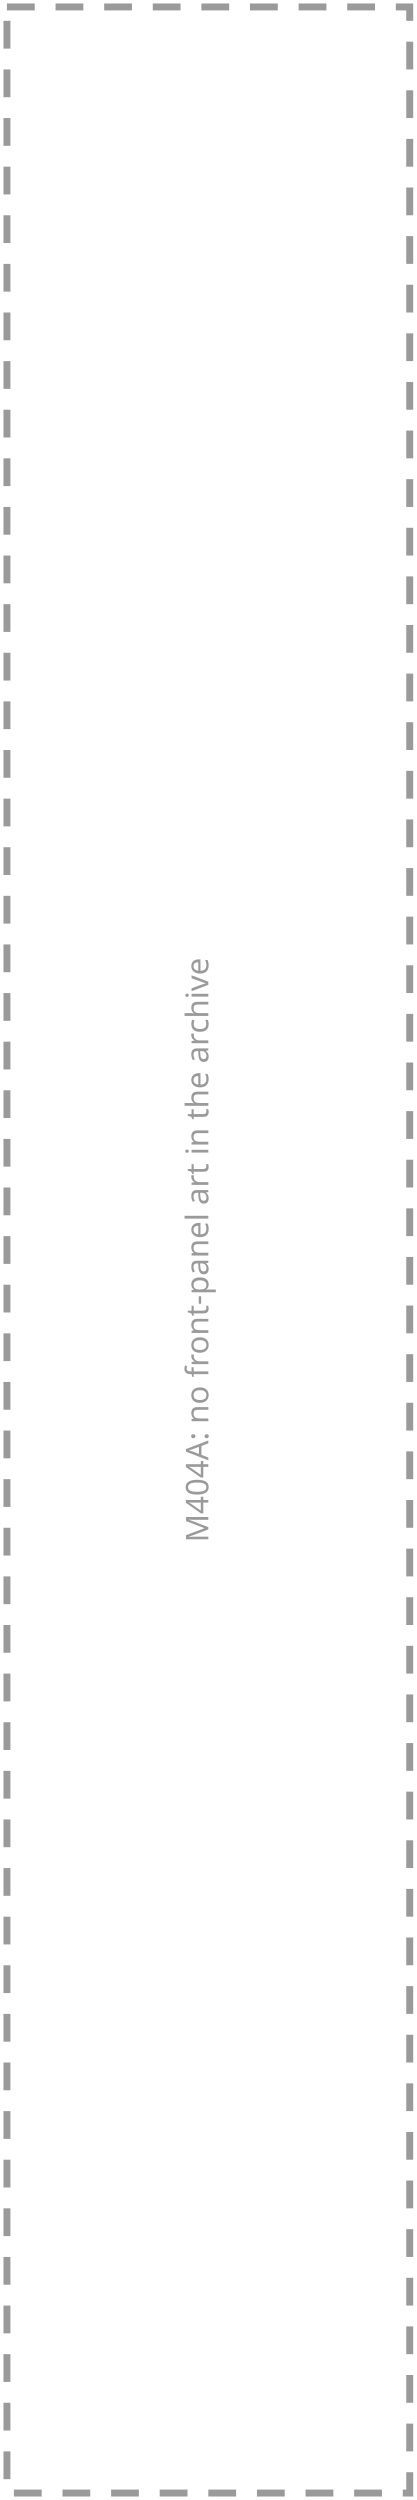
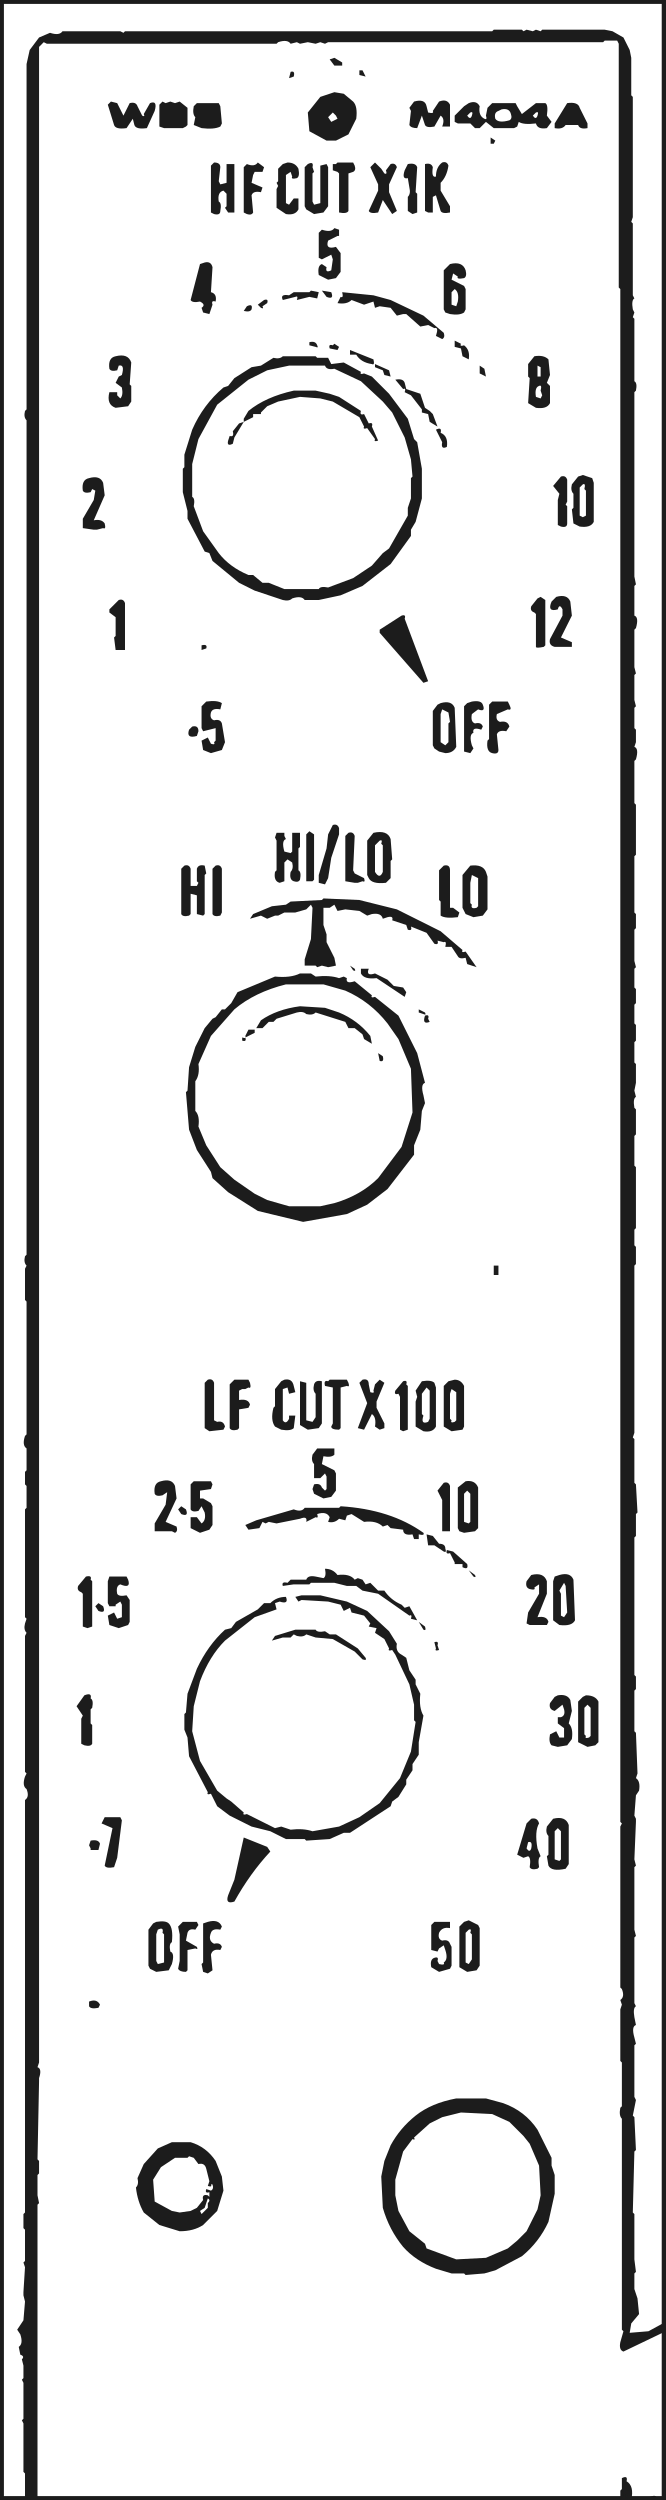
- <svg xmlns="http://www.w3.org/2000/svg" viewBox="0 0 120 720" data-from="none" data-kind="none">
-   <rect class="outline" x="2" y="2" width="116" height="716" fill="none" stroke="#9a9a9a" stroke-width="2" stroke-dasharray="8 6" />
-   <text x="60.0" y="360.0" fill="#9a9a9a" font-family="sans-serif" font-size="9" text-anchor="middle" transform="rotate(-90 60.0 360.0)">M404A: no front-panel art in the archive</text>
+ <svg xmlns="http://www.w3.org/2000/svg" viewBox="0 0 426 1600" data-from="Modules/FILTERS/M404A/PHOTOS/1968 - M404A - wbsps - module - m404a - HP LP filter.jpg" data-kind="photo">
+   <rect class="outline" x="1" y="1" width="424" height="1598" fill="none" stroke="#1c1c1c" stroke-width="3" />
+   <path class="line" fill="#1c1c1c" d="M316 19L334 19L335 20L337 19L341 20L343 19L346 20L347 19L387 19L392 20L399 24L403 32L404 37L404 61L405 62L405 139L404 142L405 143L405 189L406 191Q404 192 405 198L406 200L405 203L406 204L406 244Q408 245 407 250L406 251L406 369L407 374L406 375L406 394Q409 395 407 402L406 403L406 427L407 431L406 432L406 448L407 452L406 453L406 466L407 467L407 475L406 478Q409 479 407 486L406 487L406 514L407 515L407 547L406 548L406 584L407 585L407 594L406 595L406 615L407 619L406 620L406 632L407 633L407 642L406 643L406 655L407 656L407 666L406 667L406 680L407 681L407 693L406 698L407 702Q405 703 406 709L407 710L407 726L406 727L406 746L407 747L407 786L406 787L406 797L407 798L407 809L406 810L406 917L405 920L406 921L406 949L407 950L408 968L407 969L407 983L406 984L406 1072L407 1073L407 1081L406 1082L406 1108L407 1109L408 1135L407 1138Q410 1140 409 1146L407 1149L406 1162L407 1164L407 1166L406 1190L407 1194L406 1195L406 1235L407 1239L406 1240L406 1282L407 1284Q405 1285 406 1291L407 1296Q404 1297 406 1304L407 1308L406 1309L406 1342L407 1344L405 1354L406 1355L407 1376L406 1377L405 1416L406 1417L406 1444L406 1446L407 1454L406 1455L406 1465L408 1471L409 1481L404 1487L403 1493L415 1492L426 1486L426 1491L424 1493L399 1505Q396 1504 397 1499L399 1492L398 1491L398 1356Q396 1354 397 1349L398 1348L398 1320L397 1319L397 1286L398 1283L397 1280Q400 1278 398 1273L397 1272L397 1169L398 1167L397 1166L397 185L396 184L396 28L395 26L387 26L386 27L210 27L208 28L205 27L202 28L197 27L192 28L190 27L186 28Q184 25 178 27L177 28L30 28L28 27L25 30L25 1320L24 1323Q27 1324 25 1330L25 1332L24 1382L25 1383L25 1391L24 1392L24 1405L25 1410L24 1411L24 1600L16 1600L16 1583L15 1582L15 1551L14 1549L15 1548L15 1525L14 1523L15 1522L15 1514L14 1510Q16 1508 13 1507L12 1502Q15 1500 13 1494L11 1491L15 1485L16 1473L15 1469L15 1467L16 1451L15 1448L16 1447L16 1427L15 1426L15 1417L16 1416L16 1152Q19 1150 17 1145Q14 1143 16 1137L17 1135L16 1134L16 1047L17 1045Q15 1043 16 1039L17 1036L16 1035L16 966L17 965L17 951L16 950L16 942L17 941L17 927Q14 925 16 919L17 918L17 833L16 832L16 812L17 810Q15 808 16 804L17 803L17 269Q15 267 16 263L17 262L17 41L19 32L25 24L32 21Q38 23 40 20L77 20L79 21L80 20L315 20L316 19ZM214 37L219 40L219 42L214 42L211 38L214 37ZM230 45L232 45L234 49L230 48L230 45ZM186 46Q189 45 188 49L185 50L186 46ZM214 59L220 60L226 65Q229 68 228 76L223 86L215 90L209 90L198 84L197 72L205 62L214 59ZM213 72L210 75L212 78L216 76L215 74L213 72ZM71 65L75 66L79 74L83 66Q87 65 88 68L91 74Q93 75 92 73L96 66Q101 64 99 71L94 82Q87 83 86 80L85 76L81 82Q74 83 73 80L69 67L71 65ZM104 65L106 66L109 65L112 66L115 65L120 69L120 80L119 81L117 82L105 82L102 81L102 67L104 65ZM265 65Q272 63 273 68L274 72Q278 73 277 71L281 65Q286 63 288 67L288 81L283 81Q285 76 282 74L278 81Q273 82 272 80L270 74L267 82Q263 82 262 80L263 71L262 69L265 65ZM126 66L140 66L141 68L142 79L141 81Q137 83 129 82L124 80L125 75Q123 73 124 68L126 66ZM300 66Q305 64 307 68Q306 74 310 76Q312 77 311 74L312 69L315 66L330 66L331 68L334 73L343 66L349 66Q351 67 350 74L353 78L350 82Q344 83 343 79Q335 80 332 78L331 81L329 82L316 82L311 78L307 82L304 82L301 79L293 79L291 78L291 74L297 68L300 66ZM321 70L319 71Q316 72 317 76Q319 79 326 77Q328 76 327 73Q326 69 321 70ZM301 72L299 74Q301 77 302 74Q303 71 301 72ZM343 72L341 74Q343 77 344 74Q345 71 343 72ZM363 66Q370 65 371 69L376 79L376 82Q371 83 370 80L362 80Q360 83 355 82L355 79L363 66ZM314 88L317 90L316 92L314 92L314 88ZM137 104Q141 104 141 107L140 116L141 118L145 117L145 105L150 105L150 136Q150 136 146 136L144 133L145 132L145 124L143 122Q139 123 140 129Q142 130 141 135Q141 138 137 137L135 136L135 106L137 104ZM165 104L169 107L168 110L163 110L162 112L161 117L168 120L167 123Q162 122 161 125L162 136Q161 138 158 137L156 136L156 107L158 105Q163 107 165 104ZM184 104Q189 104 191 108Q192 113 190 114Q186 115 187 113L186 110L183 112L183 130L185 131L188 127L191 127L191 134Q189 138 183 137L177 133L177 121L178 119L177 117L178 116L178 108L181 105L184 104ZM216 104L226 104L227 106Q228 109 226 110L223 111L223 135Q222 137 217 136L217 111L216 110L213 109L213 105L215 105L216 104ZM240 104L244 108L246 111Q248 112 247 109L250 105Q253 104 254 107L249 118L249 123L254 135L251 137L245 128L242 136Q237 137 236 135L242 122L242 118L237 107L240 104ZM283 104Q286 103 287 106Q286 113 282 117L282 122L288 132L288 136Q283 137 282 135L279 125L277 126L277 136L274 136L272 135L272 105Q276 104 277 107Q276 114 279 113Q279 107 283 104ZM197 105Q201 103 200 107L201 110L200 111L200 129L201 131L205 130L205 106L209 105L210 107L210 132L207 136L201 137L196 134L195 132L195 107L197 105ZM261 105Q266 104 267 107L266 123L267 124L267 136L264 137L261 135L261 126Q263 124 262 120L261 114Q257 115 259 109L261 105ZM214 146L217 147L217 151L216 151L210 154Q208 160 215 158L218 162L218 174L215 178L210 179L204 176Q203 170 206 169L209 171Q208 175 212 173L213 166L212 163L206 166L204 165L204 149L206 147Q212 149 214 146ZM131 168Q135 167 136 171L135 187Q139 188 138 193Q135 192 136 195L134 201L130 200L129 197Q132 195 128 193Q123 194 122 192L128 169L131 168ZM288 169Q296 167 298 173Q299 177 297 178Q292 179 293 177L290 175L289 179L297 183L298 185L298 198L297 200Q294 202 288 201L285 200L284 198L284 173L288 169ZM291 185L289 187L289 195L292 196L293 193Q294 187 291 185ZM199 186L204 187L203 191L198 190L190 192Q191 189 189 190L181 192Q179 188 185 189L188 187L198 187L199 186ZM206 186L212 187Q214 192 209 190L206 186ZM219 187L239 189L250 192L271 202L284 213Q285 216 283 217L279 215Q281 209 278 210L274 208L269 209L260 201L258 201L254 202L250 197L243 196L240 197L239 193L233 195L225 192Q222 195 216 194L218 190Q220 191 219 187ZM169 192Q172 191 171 194L168 196Q169 198 167 197L165 195L169 192ZM158 196Q162 194 161 198Q160 200 156 199L158 196ZM291 218L295 220Q294 222 297 221Q301 224 300 230L296 228L295 223L291 222L291 218ZM198 219Q202 218 203 221Q204 223 202 222L198 221L198 219ZM214 220L217 222L216 224L211 223Q210 220 213 221L214 220ZM224 224L239 230Q240 234 238 233Q231 232 228 227L224 227L224 224ZM74 228Q82 226 84 232L83 246L84 247L84 257L82 260L74 261Q68 259 70 251L75 251L75 253L77 255Q79 253 78 248L74 245L76 241L78 240Q80 233 76 234L75 237Q71 238 70 236Q69 229 74 228ZM181 228L202 228L203 229L210 229L212 233L220 232L231 238Q230 240 233 239L238 241L249 252L261 268L265 281L267 283L270 300L270 319L266 334L263 339L263 343L250 361L232 375L218 381L204 384L195 384Q193 381 187 383Q185 385 181 384L163 378L153 373L136 359L134 354L131 353L120 332L120 327L117 315L117 300L118 299L118 291L123 275Q130 259 143 248L146 247L150 242L161 235L167 234L175 229Q179 230 181 228ZM185 234L171 237L159 243L139 259L127 281L123 297L123 318Q125 319 124 324L130 340L140 354Q147 363 159 368L162 368L168 373L172 373L182 377L204 377Q205 375 210 376L226 370L238 362L245 354L249 351L261 330L261 325L263 319L263 306L264 305L263 294L259 280L251 264L245 257L231 244L214 236Q209 237 208 234L185 234ZM342 228Q348 227 351 230L352 240L350 245L352 247L352 258Q350 262 343 261L338 258L339 242L338 241L338 233L342 228ZM344 234L344 241L346 241L346 235L344 234ZM345 247Q342 248 343 254L346 255L347 253L346 250Q347 246 345 247ZM240 233L249 237L250 241L246 240L245 237L240 235L240 233ZM307 234L310 236L311 241L307 239L307 234ZM253 243Q258 242 259 245L260 249L269 252L272 261L275 263L277 265L280 273L275 270L274 265L270 264L270 262L263 253L259 251Q260 248 258 249L253 243ZM188 250L202 250L211 252L217 254L231 263Q230 266 233 265L236 271Q239 270 238 273L242 282Q239 283 240 281L235 274Q232 275 233 273L230 267L213 257L205 255L192 254L178 257L171 260L167 264L167 265L162 265L162 267L156 270L150 280L149 284Q145 286 146 282L147 279Q150 280 149 276L153 271L156 270L156 268L159 263Q170 254 188 250ZM279 275Q283 273 282 277Q287 279 286 286Q282 288 283 283L279 275ZM373 304L379 306L380 309L380 334Q378 338 371 337L367 335L366 326L367 325L367 316Q365 314 366 310L370 305L373 304ZM373 310L371 312L371 330L373 331L375 330L375 314L374 313Q375 309 373 310ZM359 305Q362 304 363 307L363 321L362 323L363 324L363 335Q363 338 359 337L357 336L357 320L358 316L354 311L359 305ZM57 306Q64 304 66 309L67 317L60 333Q65 332 67 335Q68 339 66 338L62 339L60 339L53 338L53 332L60 320L61 314L59 313L58 315Q54 316 53 314Q52 307 57 306ZM346 382L349 384L349 413L348 414Q343 415 343 414L343 393L342 392Q339 391 340 388L344 383L346 382ZM356 382Q363 380 365 385L366 394L359 408L366 411L366 414L355 414Q351 413 352 409L360 394L360 390Q358 386 357 390Q350 392 353 385L356 382ZM76 384Q79 383 80 386L80 416L80 416L74 416L73 408L74 407L74 395L70 392L70 390L76 384ZM257 394Q260 393 259 396L274 436L271 437L243 405L243 403L257 394ZM129 413Q133 412 132 415L129 416L129 413ZM132 449Q139 448 142 450L141 454Q136 453 135 456Q134 460 137 461Q141 460 142 463L144 475L142 480L135 482L130 480L129 474L133 472L135 476Q138 477 137 475L138 474L138 466L130 468L129 466L129 452L132 449ZM302 449Q308 448 309 451Q311 456 306 454L302 457Q301 462 304 463Q308 462 309 465L308 467Q302 465 303 469Q300 470 302 477L303 479L301 482L297 481L297 452L299 450L302 449ZM315 449L325 449L326 451Q328 455 325 454L318 457Q317 461 320 462Q325 461 326 465L324 468Q319 467 318 470L319 480Q319 483 315 482Q311 481 312 474L313 473L313 451L315 449ZM282 450Q289 448 291 453L292 478Q290 482 285 482L281 481L278 479L277 477L277 455L280 451L282 450ZM283 454L282 457L282 475L285 477L287 475L287 463L288 462L287 456L283 454ZM123 465Q127 464 127 468L126 471Q119 473 121 467L123 465ZM213 528Q216 527 217 530L217 534L212 549L210 562L208 566L204 565L204 560L209 543L210 534L213 528ZM198 532L201 534L201 563L200 564L196 564L196 534L198 532ZM177 533L182 533L182 535L183 537Q180 538 182 545L186 546L187 545L187 533L192 533L192 542L191 543L191 557Q193 558 192 563Q191 565 188 564Q185 563 186 558Q188 556 187 552L184 550L182 552L182 564L179 565Q175 564 176 558L177 557L177 538L176 536L177 533ZM223 533Q226 532 227 535L226 557L227 559L233 562Q234 565 232 564L229 565L227 565L221 564L221 535L223 533ZM239 533Q248 531 250 537L251 550L250 551L250 562L247 565Q238 566 236 562L235 560L235 538L239 533ZM243 538L240 541L240 558Q243 563 245 558L245 541L244 540Q245 537 243 538ZM118 554Q121 553 122 556L122 567L126 567L127 565L126 564L126 556Q127 553 131 554L132 559L131 560L131 585L130 586L126 585L126 573L122 572L122 585L121 586Q117 587 116 585L116 556L118 554ZM138 554Q141 553 142 556L142 584L141 586Q137 587 136 585L136 556L138 554ZM284 554Q288 553 288 557L288 581L290 581L294 584L293 587Q285 588 282 586L282 577L281 576L281 557L284 554ZM301 554Q309 553 311 558L312 561L312 582L309 586L303 587L298 585L296 581L296 560L301 554ZM302 560L301 565L301 578L302 579Q301 582 305 581L306 580L306 562L302 560ZM207 575L230 576L254 582L282 596L296 608Q295 610 298 609L305 619L299 617L298 613Q294 614 293 612L289 606L285 606Q286 602 284 603L280 602Q281 605 278 604L273 597L263 593Q264 596 261 595L260 592L251 589Q252 586 248 587L245 588Q244 584 238 585L235 586L230 583L221 582L216 583L214 579L211 581L207 581L207 592L209 598L209 603L214 613L215 618L210 619L206 618L203 619L202 618L195 618L195 614L199 601L200 581L199 579L196 582L189 584L182 584L178 586L176 586L171 588L167 586L160 588L162 585L174 580L183 579L186 577L206 576L207 575ZM224 618L227 620Q228 622 226 621L224 618ZM231 620L236 620Q234 625 240 623L248 627L252 631L258 632L260 635L259 638L241 626Q233 627 231 623L231 620ZM192 623L199 623L202 625Q211 624 217 626L220 625L222 626Q221 630 227 628L238 637Q237 639 240 638L255 650L267 674L272 693Q269 694 271 701L272 706L270 711L269 723L265 733L265 739L248 761L235 771L222 777L194 782L165 775L146 763L136 754L135 750L126 736L121 723L119 699L120 698L121 683L125 670L131 658L136 652L138 651L142 646L144 646L148 642L152 635L176 625Q186 626 192 623ZM183 630Q163 635 150 646L135 663L127 681Q128 688 125 692L125 711Q128 714 127 721L132 733L141 747L150 755L163 764L171 768L185 772L205 772L214 770Q231 765 242 754L257 734L264 712L263 684L255 665L248 655Q237 641 221 634L207 630L183 630ZM192 644L208 645L217 648Q229 653 237 663L238 668L233 665L232 662L227 658L223 658L221 654L202 648Q200 650 196 649Q194 647 190 648L177 652L175 654L172 654L168 658L164 658L167 653Q177 646 192 644ZM268 646L272 648Q273 650 271 649L268 648L268 646ZM272 650Q275 649 274 652L275 654Q270 656 272 650ZM159 659L163 659L163 661L157 664Q158 667 155 666L155 664Q158 665 157 663L159 659ZM242 674L245 676Q246 680 243 679L242 674ZM316 810L319 810L319 816L316 816L316 810ZM133 883Q136 882 137 885L137 909L139 910Q143 909 144 913L143 915L134 916L131 914L131 885L133 883ZM150 883L159 883L160 885Q161 889 159 888L157 889L155 889L153 890L153 896Q159 895 160 899L159 901L153 902L153 914L152 915Q148 916 147 914L147 886L150 883ZM182 883Q187 882 188 887L189 891L185 892L184 888L181 889L181 909Q183 912 185 908L185 906L189 906L188 914Q186 916 180 915L176 913Q173 909 175 901L176 900L176 889L180 884L182 883ZM211 883L222 883L223 885Q224 888 222 887L218 888L218 914L217 915Q212 915 212 913L213 911L213 888L208 887Q207 883 210 884L211 883ZM232 883Q236 882 236 886L237 891Q240 892 239 890L240 886L243 883L246 885L241 897L241 901L246 911L246 914L243 915L240 913Q241 907 238 905L233 915L229 914L235 898L230 885L232 883ZM291 883Q295 883 297 887L297 913L296 915L289 916L284 913L284 887L287 884L291 883ZM289 889L288 892L288 908L289 909Q288 911 291 910L292 909L292 891L289 889ZM192 884L196 885L196 909L200 910L202 907L202 892Q200 890 201 886Q202 883 206 884L206 911L204 914L197 915L192 912L192 884ZM258 884Q261 883 260 886L261 887L261 915L258 916L256 915L256 894L255 892Q252 893 253 890L258 884ZM270 884Q276 883 278 885L279 888L279 913Q277 917 271 916L266 913L266 897L267 894L266 890L270 884ZM273 888L270 892L270 905L271 906Q269 912 274 910L275 908L275 890L273 888ZM203 927L214 927L214 931Q212 933 207 932L206 937L214 941L215 943L215 954L212 958L207 959L201 956L200 953L201 950Q205 949 206 952L208 954L209 953L209 945L208 943L205 946L201 946L201 937Q199 935 200 931L203 927ZM103 948Q110 946 112 951L113 959L106 974L113 977Q114 980 112 981L110 980L99 980L99 975L106 963L107 955L104 957Q100 958 99 956Q98 949 103 948ZM124 948L135 948L136 950L135 953L128 954L128 959L130 959L135 962L136 964L136 976L134 979L128 981L122 978L122 971L126 971L129 975Q132 973 131 968L129 964L127 967Q123 968 122 966L122 950L124 948ZM298 948Q304 947 306 952L306 978L304 980L297 981L294 980L293 978L293 952L298 948ZM299 954L297 956L297 974L300 975L301 974L301 956L299 954ZM284 949Q287 948 288 951L288 980L283 980L283 960L280 954L284 949ZM116 964L119 966Q121 971 116 969L114 966L116 964ZM218 964Q250 966 271 981Q272 983 268 982L268 985L265 985L264 982Q258 983 258 979L250 978L248 976L245 977Q241 973 233 974L225 969L222 970L221 973L217 972Q214 975 210 974L211 971Q209 967 203 969Q204 972 202 971L196 974Q197 970 192 972L177 975L172 974L170 975L168 974L166 978L159 979L157 976L164 973L188 966Q193 968 195 965L217 965L218 964ZM273 982L277 983L281 988Q285 988 285 991Q286 994 284 993L278 989L274 989L273 982ZM286 992L290 993L299 1001Q300 1005 296 1003L296 1001L291 1001L291 1000L288 994Q285 995 286 992ZM208 1004Q213 1004 216 1008Q224 1007 227 1011L229 1010L232 1011L234 1014L237 1013L242 1018L246 1018Q250 1024 257 1027L259 1029L262 1028L267 1037L263 1036Q264 1033 262 1034L242 1020L232 1018L228 1015L222 1015L214 1013L199 1013L198 1014L188 1014L181 1015Q180 1012 184 1013L186 1011L196 1011Q197 1008 202 1009L207 1010Q209 1009 208 1004ZM300 1005L304 1008Q305 1010 303 1009L300 1005ZM340 1008Q348 1006 350 1012L350 1020L344 1035Q350 1034 351 1038L350 1040L339 1040L337 1039L338 1032L345 1020L345 1014L342 1016Q343 1018 339 1017Q336 1016 337 1012L340 1008ZM358 1008Q365 1006 367 1011L368 1037Q366 1041 358 1040L354 1037L354 1012L355 1009L358 1008ZM361 1013L358 1018L359 1020L359 1034L361 1035L363 1032L362 1015L361 1013ZM55 1009Q59 1008 58 1011L59 1012L59 1041L56 1042L53 1041L53 1020L52 1019Q49 1018 50 1015L55 1009ZM70 1009L81 1009L82 1011Q84 1017 77 1014Q74 1015 75 1020Q76 1022 81 1021L83 1024L83 1038L82 1040L76 1042L70 1040L69 1034L73 1032L75 1036L78 1035L78 1027L77 1025L74 1027L74 1028L70 1028L69 1026L69 1012L70 1009ZM193 1021L205 1021L222 1025L235 1031L249 1044L254 1052Q253 1057 257 1059L260 1061L262 1069L266 1075L266 1078L269 1084Q268 1093 271 1098L268 1115L268 1123L264 1129L264 1133L260 1139L260 1142L255 1150L251 1153L250 1156L224 1173L220 1173L211 1177L196 1178L195 1177L183 1177L173 1172L161 1169L147 1162L139 1156L135 1148Q132 1149 133 1147L121 1124L120 1112L118 1107L118 1097L119 1096L120 1084L126 1068Q133 1053 144 1043L148 1042L151 1038L165 1030L169 1026L173 1026Q177 1022 183 1022Q185 1027 179 1025L176 1026L177 1030L163 1035L144 1050Q134 1060 128 1076L124 1092L123 1108L128 1127L139 1146L145 1151L148 1153L156 1160Q155 1162 158 1161L176 1170L180 1169L186 1171Q194 1170 200 1172L217 1169L230 1163L243 1154L256 1138L263 1121L266 1102L265 1101L265 1091L262 1078L253 1059L251 1056Q248 1057 249 1055L246 1049L240 1045L241 1042L236 1041L237 1039L233 1034L225 1032L224 1029L220 1031L218 1027L210 1025L193 1024L191 1025L189 1022L193 1021ZM63 1026L66 1028Q68 1033 63 1031L61 1028L63 1026ZM268 1038L272 1041Q273 1044 271 1043L268 1038ZM189 1043L202 1043Q203 1045 208 1044L211 1046L215 1046L229 1055L234 1061Q235 1063 232 1062L227 1057L213 1049L202 1048L196 1046Q194 1048 190 1047L188 1046L186 1048L181 1048L174 1050L176 1047L189 1043ZM278 1051Q281 1050 280 1053L281 1056Q278 1057 279 1055L278 1051ZM54 1085Q59 1083 58 1087Q60 1088 59 1093L58 1094L58 1103L59 1104L59 1116Q58 1118 54 1117L52 1116L52 1100L53 1098L49 1092L54 1085ZM357 1085Q363 1084 365 1088L366 1095L364 1103Q367 1106 366 1113L363 1117L357 1118L353 1117Q351 1115 352 1110L356 1108L358 1112L361 1112L361 1106L357 1103L357 1099L359 1099Q362 1098 361 1094L360 1091L355 1095Q351 1094 352 1090L355 1086L357 1085ZM375 1085Q381 1085 383 1089L383 1115L381 1117L376 1118L370 1115L370 1089L373 1086L375 1085ZM376 1091L374 1093L374 1110L375 1111Q374 1113 377 1112L378 1111L378 1093L376 1091ZM67 1163L77 1163L78 1165L75 1189L73 1195Q68 1196 67 1194L72 1170L65 1167L67 1163ZM340 1164Q344 1163 345 1167Q342 1172 344 1183L346 1188Q344 1189 345 1195L344 1196Q340 1197 339 1195Q340 1189 338 1188L335 1189L331 1187L337 1167L340 1164ZM338 1179L337 1183Q339 1186 340 1183Q341 1178 338 1179ZM354 1164Q362 1162 364 1168L364 1193L362 1196Q353 1198 351 1194L350 1188L351 1187L351 1175Q349 1173 350 1169L354 1164ZM357 1170L355 1172L355 1190L358 1191L359 1190L359 1172L357 1170ZM156 1176L171 1182L173 1185Q160 1199 150 1217Q144 1219 146 1213L150 1203L156 1176ZM58 1178Q63 1177 64 1180L63 1184L58 1184L58 1183L57 1181L58 1178ZM300 1229L306 1232L307 1234L307 1258L305 1261L299 1262L294 1259L294 1233L297 1230L300 1229ZM300 1235L298 1237L298 1256L300 1257L302 1254L302 1238L301 1237Q302 1234 300 1235ZM100 1230Q106 1229 108 1231Q111 1234 110 1243Q108 1244 109 1249Q112 1250 110 1257L108 1261L100 1262L96 1260L95 1258L95 1235L98 1231L100 1230ZM101 1235L100 1238L100 1255L101 1257L105 1256L105 1238L104 1237Q105 1233 101 1235ZM117 1230L126 1230L127 1232L125 1235Q121 1234 120 1237L119 1242L126 1246Q127 1248 125 1247L120 1248L120 1261L119 1262Q115 1262 114 1260L115 1255L115 1238L114 1233L117 1230ZM133 1230Q140 1228 142 1233L141 1235Q136 1234 135 1237Q133 1242 137 1244Q141 1243 142 1246L141 1248Q136 1247 135 1251L136 1261L133 1263L130 1262L129 1257L130 1256L130 1231L133 1230ZM278 1230L288 1230L288 1234Q283 1233 281 1237Q280 1241 283 1242Q287 1241 288 1244L289 1246L289 1258L288 1260L281 1262L276 1259Q275 1254 278 1253Q281 1252 280 1255L281 1257Q285 1258 284 1256Q287 1254 285 1248L284 1245L281 1247L280 1249L276 1248L276 1232L278 1230ZM57 1281Q62 1279 64 1283L63 1285Q58 1286 57 1284L57 1281ZM292 1343L311 1343L322 1346Q336 1351 344 1363L353 1381L353 1386L355 1392L355 1404L351 1422Q345 1435 334 1444L317 1453L310 1455L298 1456L297 1455L289 1455L279 1452Q266 1447 258 1438Q249 1427 245 1413L244 1393L246 1383L250 1373Q256 1362 266 1354Q276 1346 292 1343ZM295 1352L283 1355L275 1359L265 1368Q266 1370 264 1369L258 1377L253 1395L253 1405L255 1415L262 1428L272 1436L273 1439L292 1446L311 1445L325 1439L331 1434L337 1428L344 1414L346 1405L345 1386L339 1372L335 1367L326 1358L315 1353L295 1352ZM110 1371L122 1371Q132 1374 138 1383L142 1393L143 1402L139 1415L130 1424Q124 1428 115 1428L102 1424L92 1416Q88 1409 87 1400Q89 1398 88 1394L92 1385L101 1375L110 1371ZM121 1380L120 1381L112 1381L103 1387L98 1395L99 1409L110 1415L115 1416L122 1415L126 1413L130 1408Q129 1404 133 1405L134 1406L134 1403Q131 1404 132 1401L135 1402Q137 1401 136 1398L135 1398Q136 1400 133 1399L134 1396L132 1388Q131 1384 127 1385L124 1381L121 1380ZM133 1407L131 1413L128 1415L129 1417L133 1413L133 1410Q135 1408 133 1407ZM426 1529L426 1540L424 1540L424 1533L426 1529ZM398 1586Q402 1584 401 1588Q406 1591 404 1600L397 1600L397 1594L398 1593L398 1586ZM416 1598Q421 1596 420 1600L413 1600L416 1598Z" />
</svg>
